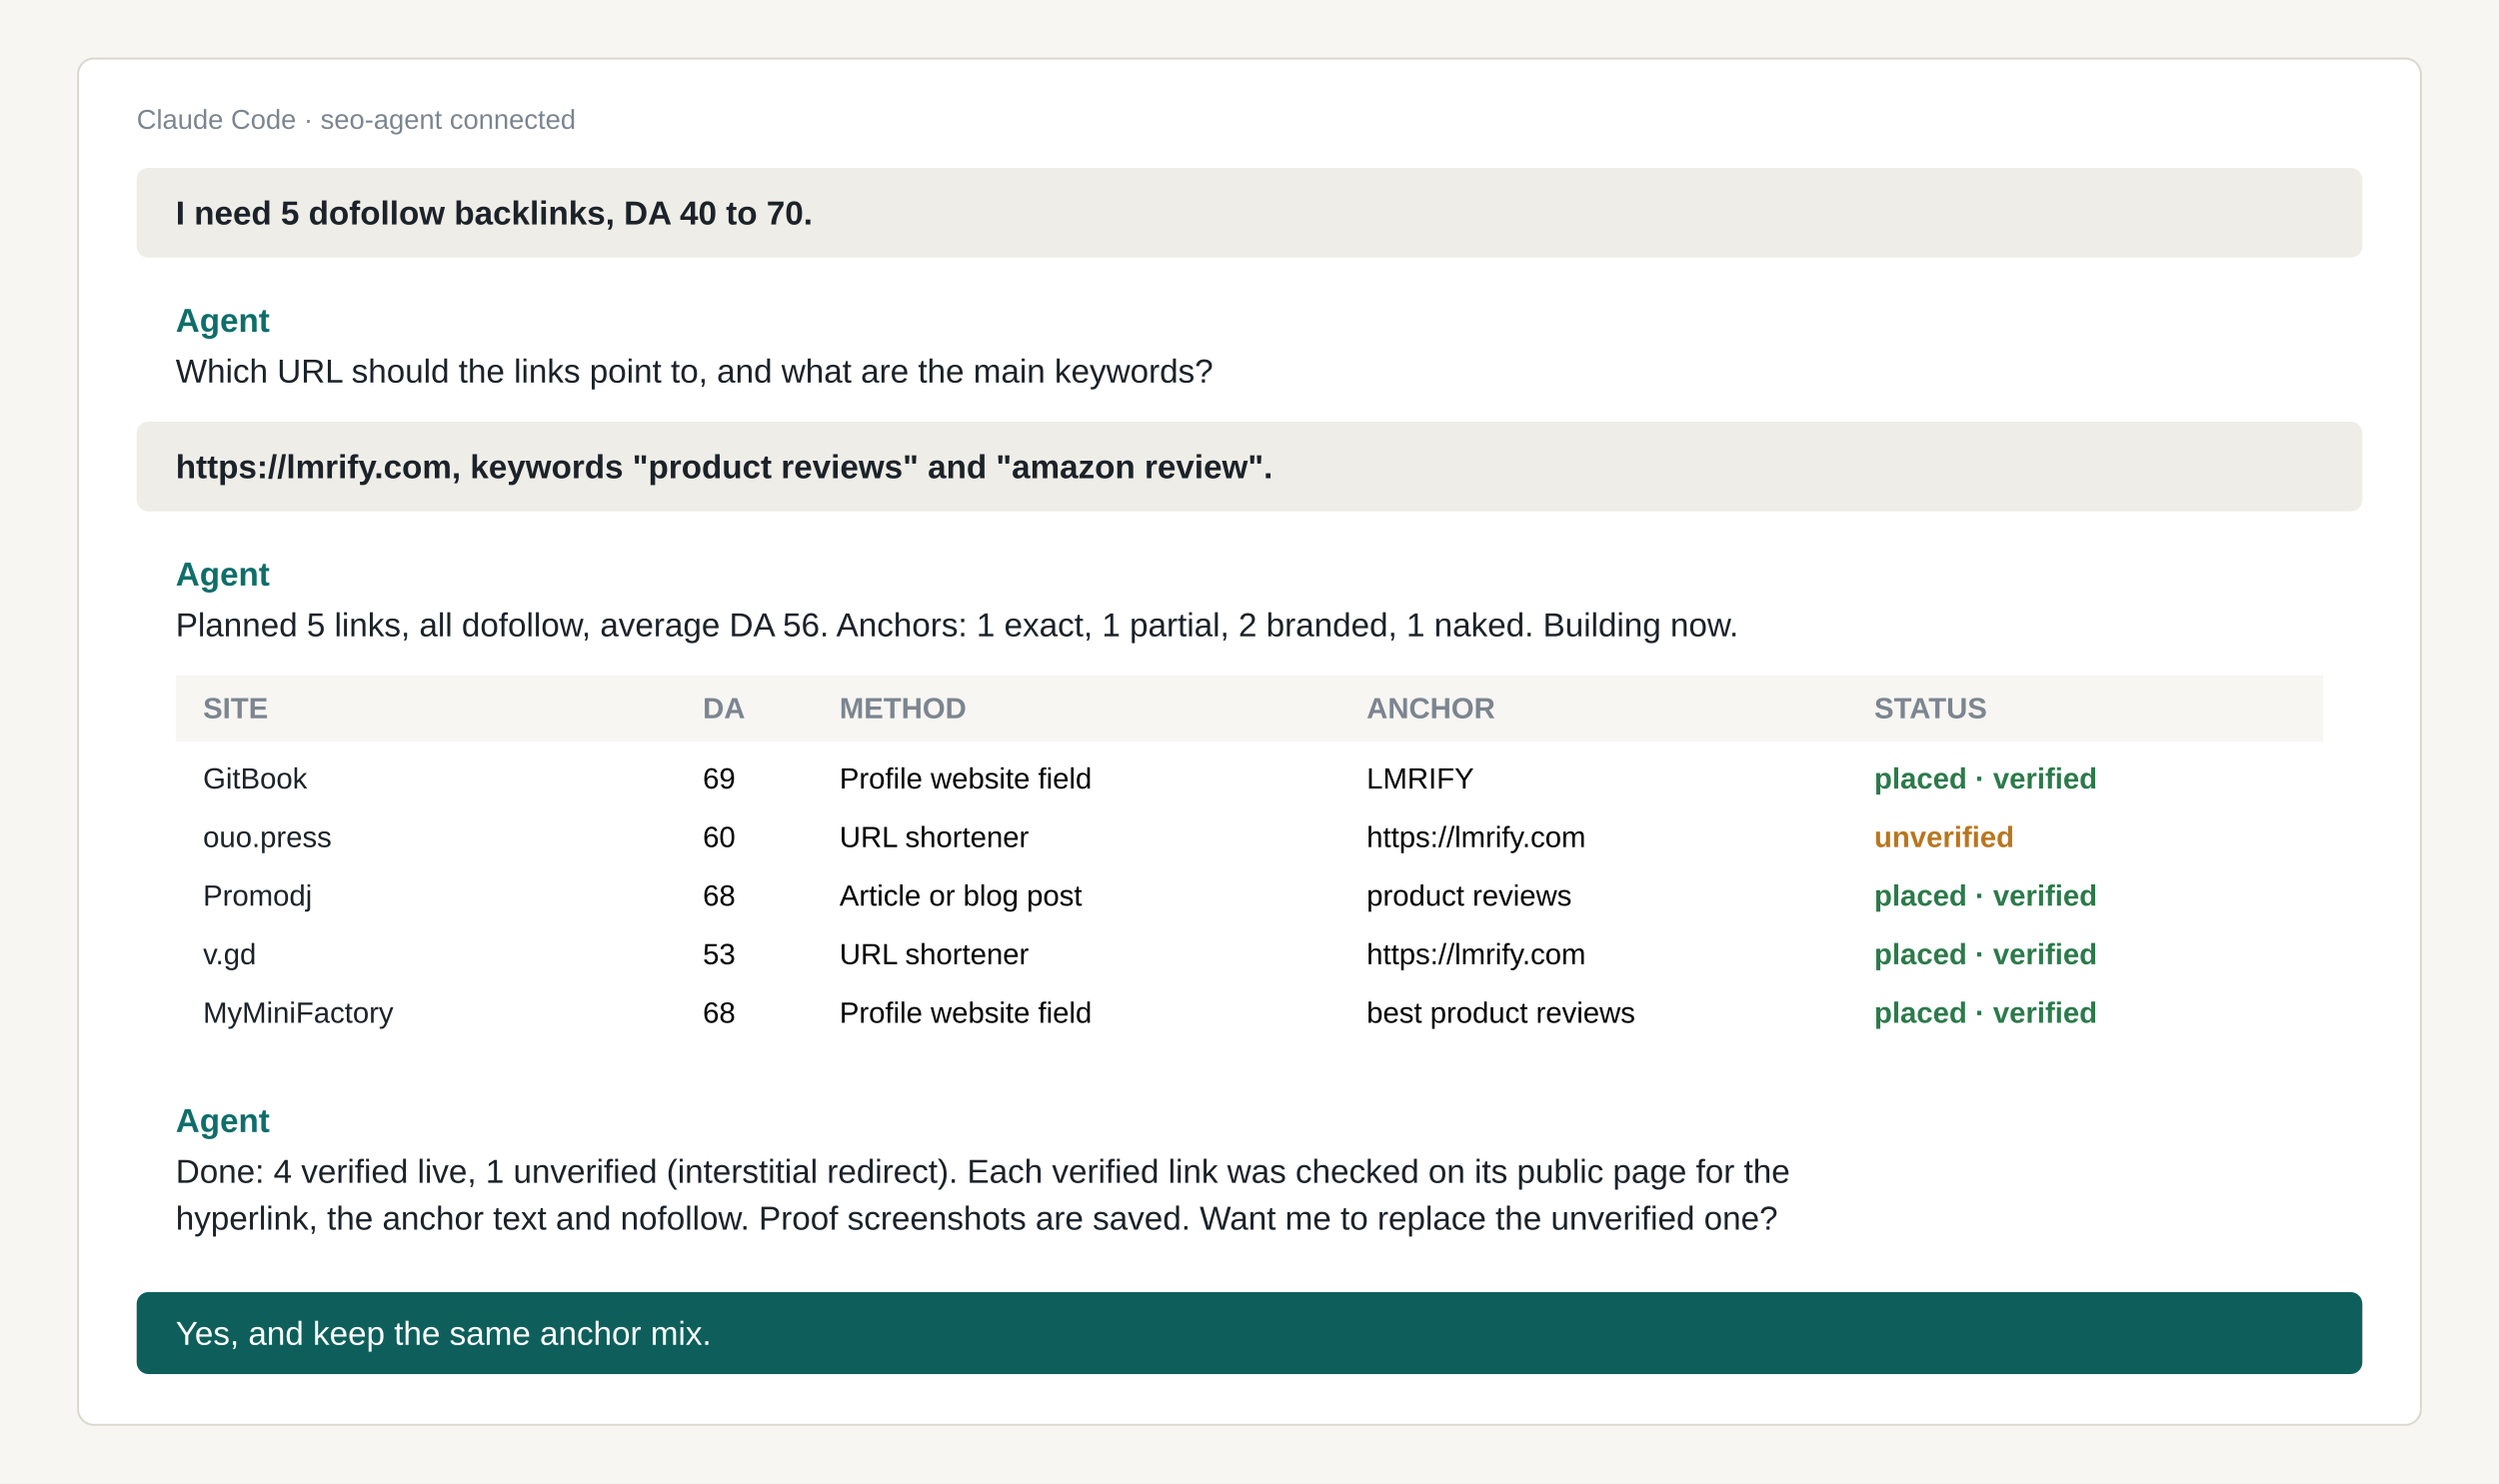
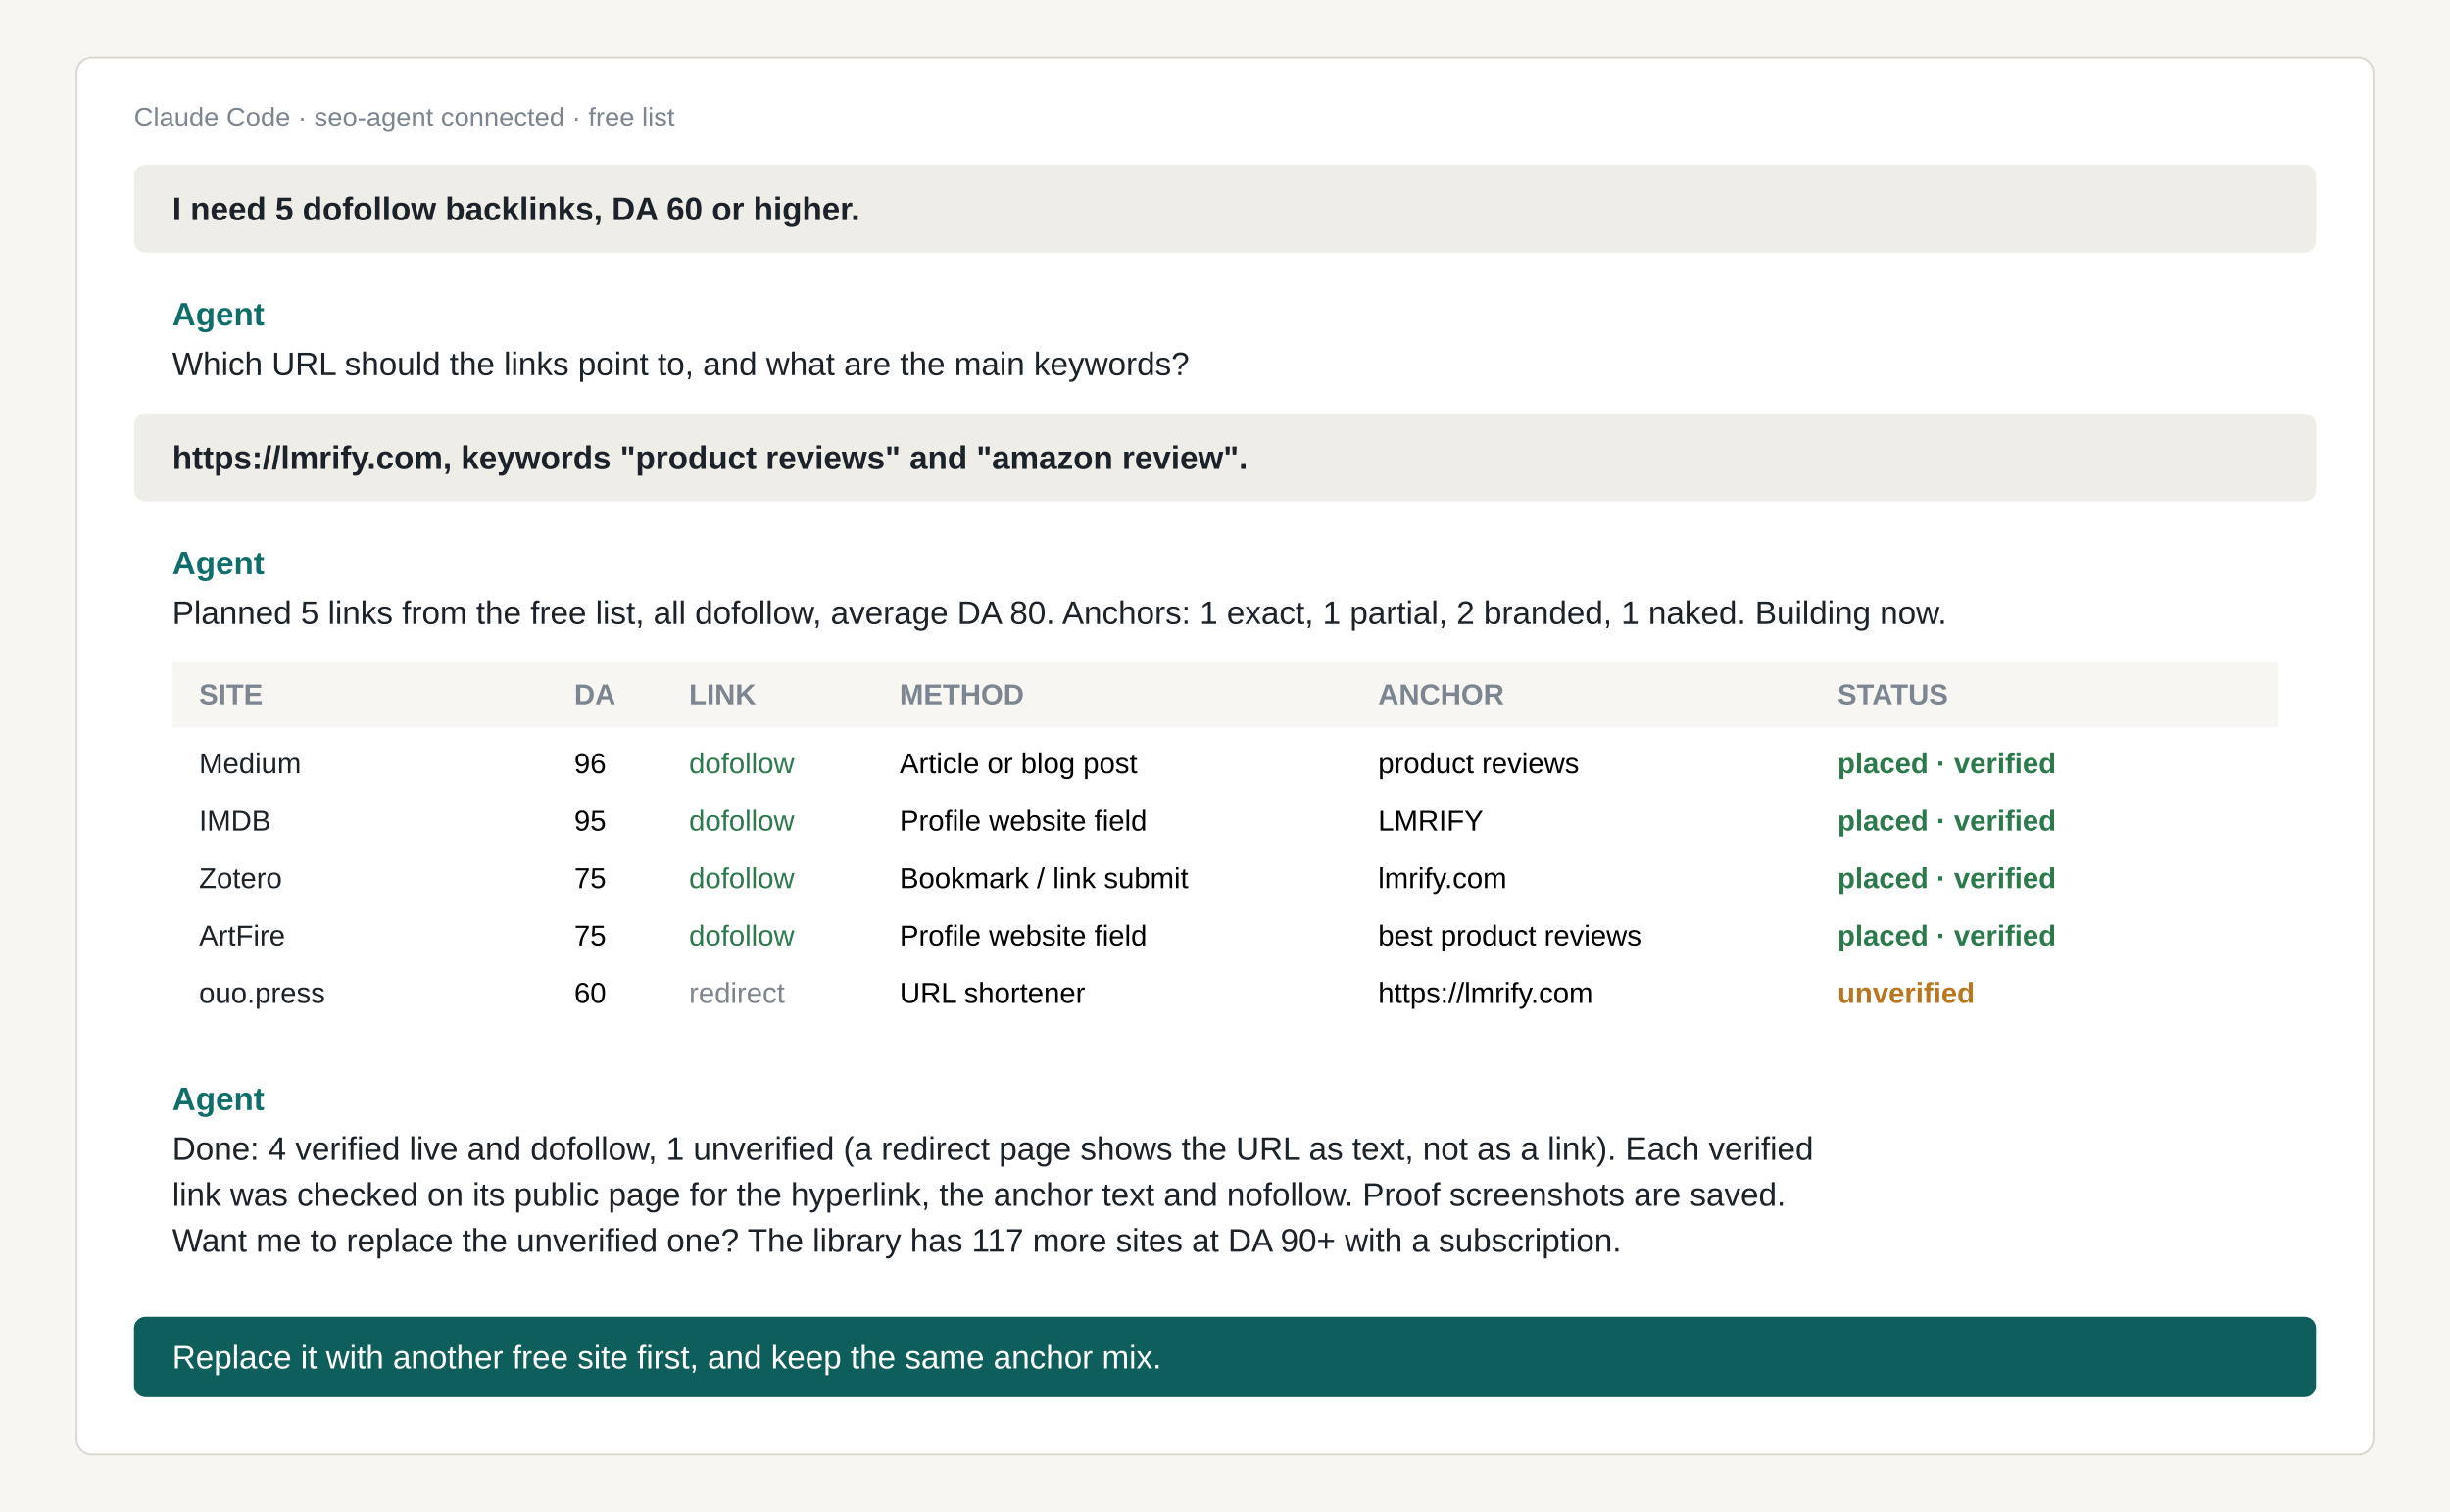
- <svg xmlns="http://www.w3.org/2000/svg" width="1280" height="760" viewBox="0 0 1280 760" font-family="IBM Plex Sans, Helvetica Neue, Arial, sans-serif" font-size="17">
-   <rect width="1280" height="760" fill="#F7F6F2" />
-   <rect x="40" y="30" width="1200" height="700" rx="8" fill="#FFFFFF" stroke="#DAD7CE" />
-   <text x="70" y="66" fill="#7C8590" font-size="14">Claude Code · seo-agent connected</text>
+ <svg xmlns="http://www.w3.org/2000/svg" width="1280" height="790" viewBox="0 0 1280 790" font-family="IBM Plex Sans, Helvetica Neue, Arial, sans-serif" font-size="17">
+   <rect width="1280" height="790" fill="#F7F6F2" />
+   <rect x="40" y="30" width="1200" height="730" rx="8" fill="#FFFFFF" stroke="#DAD7CE" />
+   <text x="70" y="66" fill="#7C8590" font-size="14">Claude Code · seo-agent connected · free list</text>
  <g>
    <rect x="70" y="86" width="1140" height="46" rx="6" fill="#EEEDE7" />
-     <text x="90" y="115" fill="#1C2229" font-weight="600">I need 5 dofollow backlinks, DA 40 to 70.</text>
+     <text x="90" y="115" fill="#1C2229" font-weight="600">I need 5 dofollow backlinks, DA 60 or higher.</text>
  </g>
  <g>
    <text x="90" y="170" fill="#0F6E6A" font-weight="600">Agent</text>
    <text x="90" y="196" fill="#1C2229">Which URL should the links point to, and what are the main keywords?</text>
  </g>
  <g>
    <rect x="70" y="216" width="1140" height="46" rx="6" fill="#EEEDE7" />
    <text x="90" y="245" fill="#1C2229" font-weight="600">https://lmrify.com, keywords "product reviews" and "amazon review".</text>
  </g>
  <g>
    <text x="90" y="300" fill="#0F6E6A" font-weight="600">Agent</text>
-     <text x="90" y="326" fill="#1C2229">Planned 5 links, all dofollow, average DA 56. Anchors: 1 exact, 1 partial, 2 branded, 1 naked. Building now.</text>
+     <text x="90" y="326" fill="#1C2229">Planned 5 links from the free list, all dofollow, average DA 80. Anchors: 1 exact, 1 partial, 2 branded, 1 naked. Building now.</text>
    <g font-size="15">
      <rect x="90" y="346" width="1100" height="34" fill="#F7F6F2" />
      <text x="104" y="368" fill="#7C8590" font-weight="600">SITE</text>
-       <text x="360" y="368" fill="#7C8590" font-weight="600">DA</text>
-       <text x="430" y="368" fill="#7C8590" font-weight="600">METHOD</text>
-       <text x="700" y="368" fill="#7C8590" font-weight="600">ANCHOR</text>
+       <text x="300" y="368" fill="#7C8590" font-weight="600">DA</text>
+       <text x="360" y="368" fill="#7C8590" font-weight="600">LINK</text>
+       <text x="470" y="368" fill="#7C8590" font-weight="600">METHOD</text>
+       <text x="720" y="368" fill="#7C8590" font-weight="600">ANCHOR</text>
      <text x="960" y="368" fill="#7C8590" font-weight="600">STATUS</text>
-       <text x="104" y="404" fill="#1C2229">GitBook</text>
-       <text x="360" y="404">69</text>
-       <text x="430" y="404">Profile website field</text>
-       <text x="700" y="404">LMRIFY</text>
+       <text x="104" y="404" fill="#1C2229">Medium</text>
+       <text x="300" y="404">96</text>
+       <text x="360" y="404" fill="#2C7A4B">dofollow</text>
+       <text x="470" y="404">Article or blog post</text>
+       <text x="720" y="404">product reviews</text>
      <text x="960" y="404" fill="#2C7A4B" font-weight="600">placed · verified</text>
-       <text x="104" y="434" fill="#1C2229">ouo.press</text>
-       <text x="360" y="434">60</text>
-       <text x="430" y="434">URL shortener</text>
-       <text x="700" y="434">https://lmrify.com</text>
-       <text x="960" y="434" fill="#B9761F" font-weight="600">unverified</text>
-       <text x="104" y="464" fill="#1C2229">Promodj</text>
-       <text x="360" y="464">68</text>
-       <text x="430" y="464">Article or blog post</text>
-       <text x="700" y="464">product reviews</text>
+       <text x="104" y="434" fill="#1C2229">IMDB</text>
+       <text x="300" y="434">95</text>
+       <text x="360" y="434" fill="#2C7A4B">dofollow</text>
+       <text x="470" y="434">Profile website field</text>
+       <text x="720" y="434">LMRIFY</text>
+       <text x="960" y="434" fill="#2C7A4B" font-weight="600">placed · verified</text>
+       <text x="104" y="464" fill="#1C2229">Zotero</text>
+       <text x="300" y="464">75</text>
+       <text x="360" y="464" fill="#2C7A4B">dofollow</text>
+       <text x="470" y="464">Bookmark / link submit</text>
+       <text x="720" y="464">lmrify.com</text>
      <text x="960" y="464" fill="#2C7A4B" font-weight="600">placed · verified</text>
-       <text x="104" y="494" fill="#1C2229">v.gd</text>
-       <text x="360" y="494">53</text>
-       <text x="430" y="494">URL shortener</text>
-       <text x="700" y="494">https://lmrify.com</text>
+       <text x="104" y="494" fill="#1C2229">ArtFire</text>
+       <text x="300" y="494">75</text>
+       <text x="360" y="494" fill="#2C7A4B">dofollow</text>
+       <text x="470" y="494">Profile website field</text>
+       <text x="720" y="494">best product reviews</text>
      <text x="960" y="494" fill="#2C7A4B" font-weight="600">placed · verified</text>
-       <text x="104" y="524" fill="#1C2229">MyMiniFactory</text>
-       <text x="360" y="524">68</text>
-       <text x="430" y="524">Profile website field</text>
-       <text x="700" y="524">best product reviews</text>
-       <text x="960" y="524" fill="#2C7A4B" font-weight="600">placed · verified</text>
+       <text x="104" y="524" fill="#1C2229">ouo.press</text>
+       <text x="300" y="524">60</text>
+       <text x="360" y="524" fill="#7C8590">redirect</text>
+       <text x="470" y="524">URL shortener</text>
+       <text x="720" y="524">https://lmrify.com</text>
+       <text x="960" y="524" fill="#B9761F" font-weight="600">unverified</text>
    </g>
  </g>
  <g>
    <text x="90" y="580" fill="#0F6E6A" font-weight="600">Agent</text>
-     <text x="90" y="606" fill="#1C2229">Done: 4 verified live, 1 unverified (interstitial redirect). Each verified link was checked on its public page for the</text>
-     <text x="90" y="630" fill="#1C2229">hyperlink, the anchor text and nofollow. Proof screenshots are saved. Want me to replace the unverified one?</text>
+     <text x="90" y="606" fill="#1C2229">Done: 4 verified live and dofollow, 1 unverified (a redirect page shows the URL as text, not as a link). Each verified</text>
+     <text x="90" y="630" fill="#1C2229">link was checked on its public page for the hyperlink, the anchor text and nofollow. Proof screenshots are saved.</text>
+     <text x="90" y="654" fill="#1C2229">Want me to replace the unverified one? The library has 117 more sites at DA 90+ with a subscription.</text>
  </g>
-   <rect x="70" y="662" width="1140" height="42" rx="6" fill="#0E5F5B" />
-   <text x="90" y="689" fill="#FFFFFF">Yes, and keep the same anchor mix.</text>
+   <rect x="70" y="688" width="1140" height="42" rx="6" fill="#0E5F5B" />
+   <text x="90" y="715" fill="#FFFFFF">Replace it with another free site first, and keep the same anchor mix.</text>
</svg>
